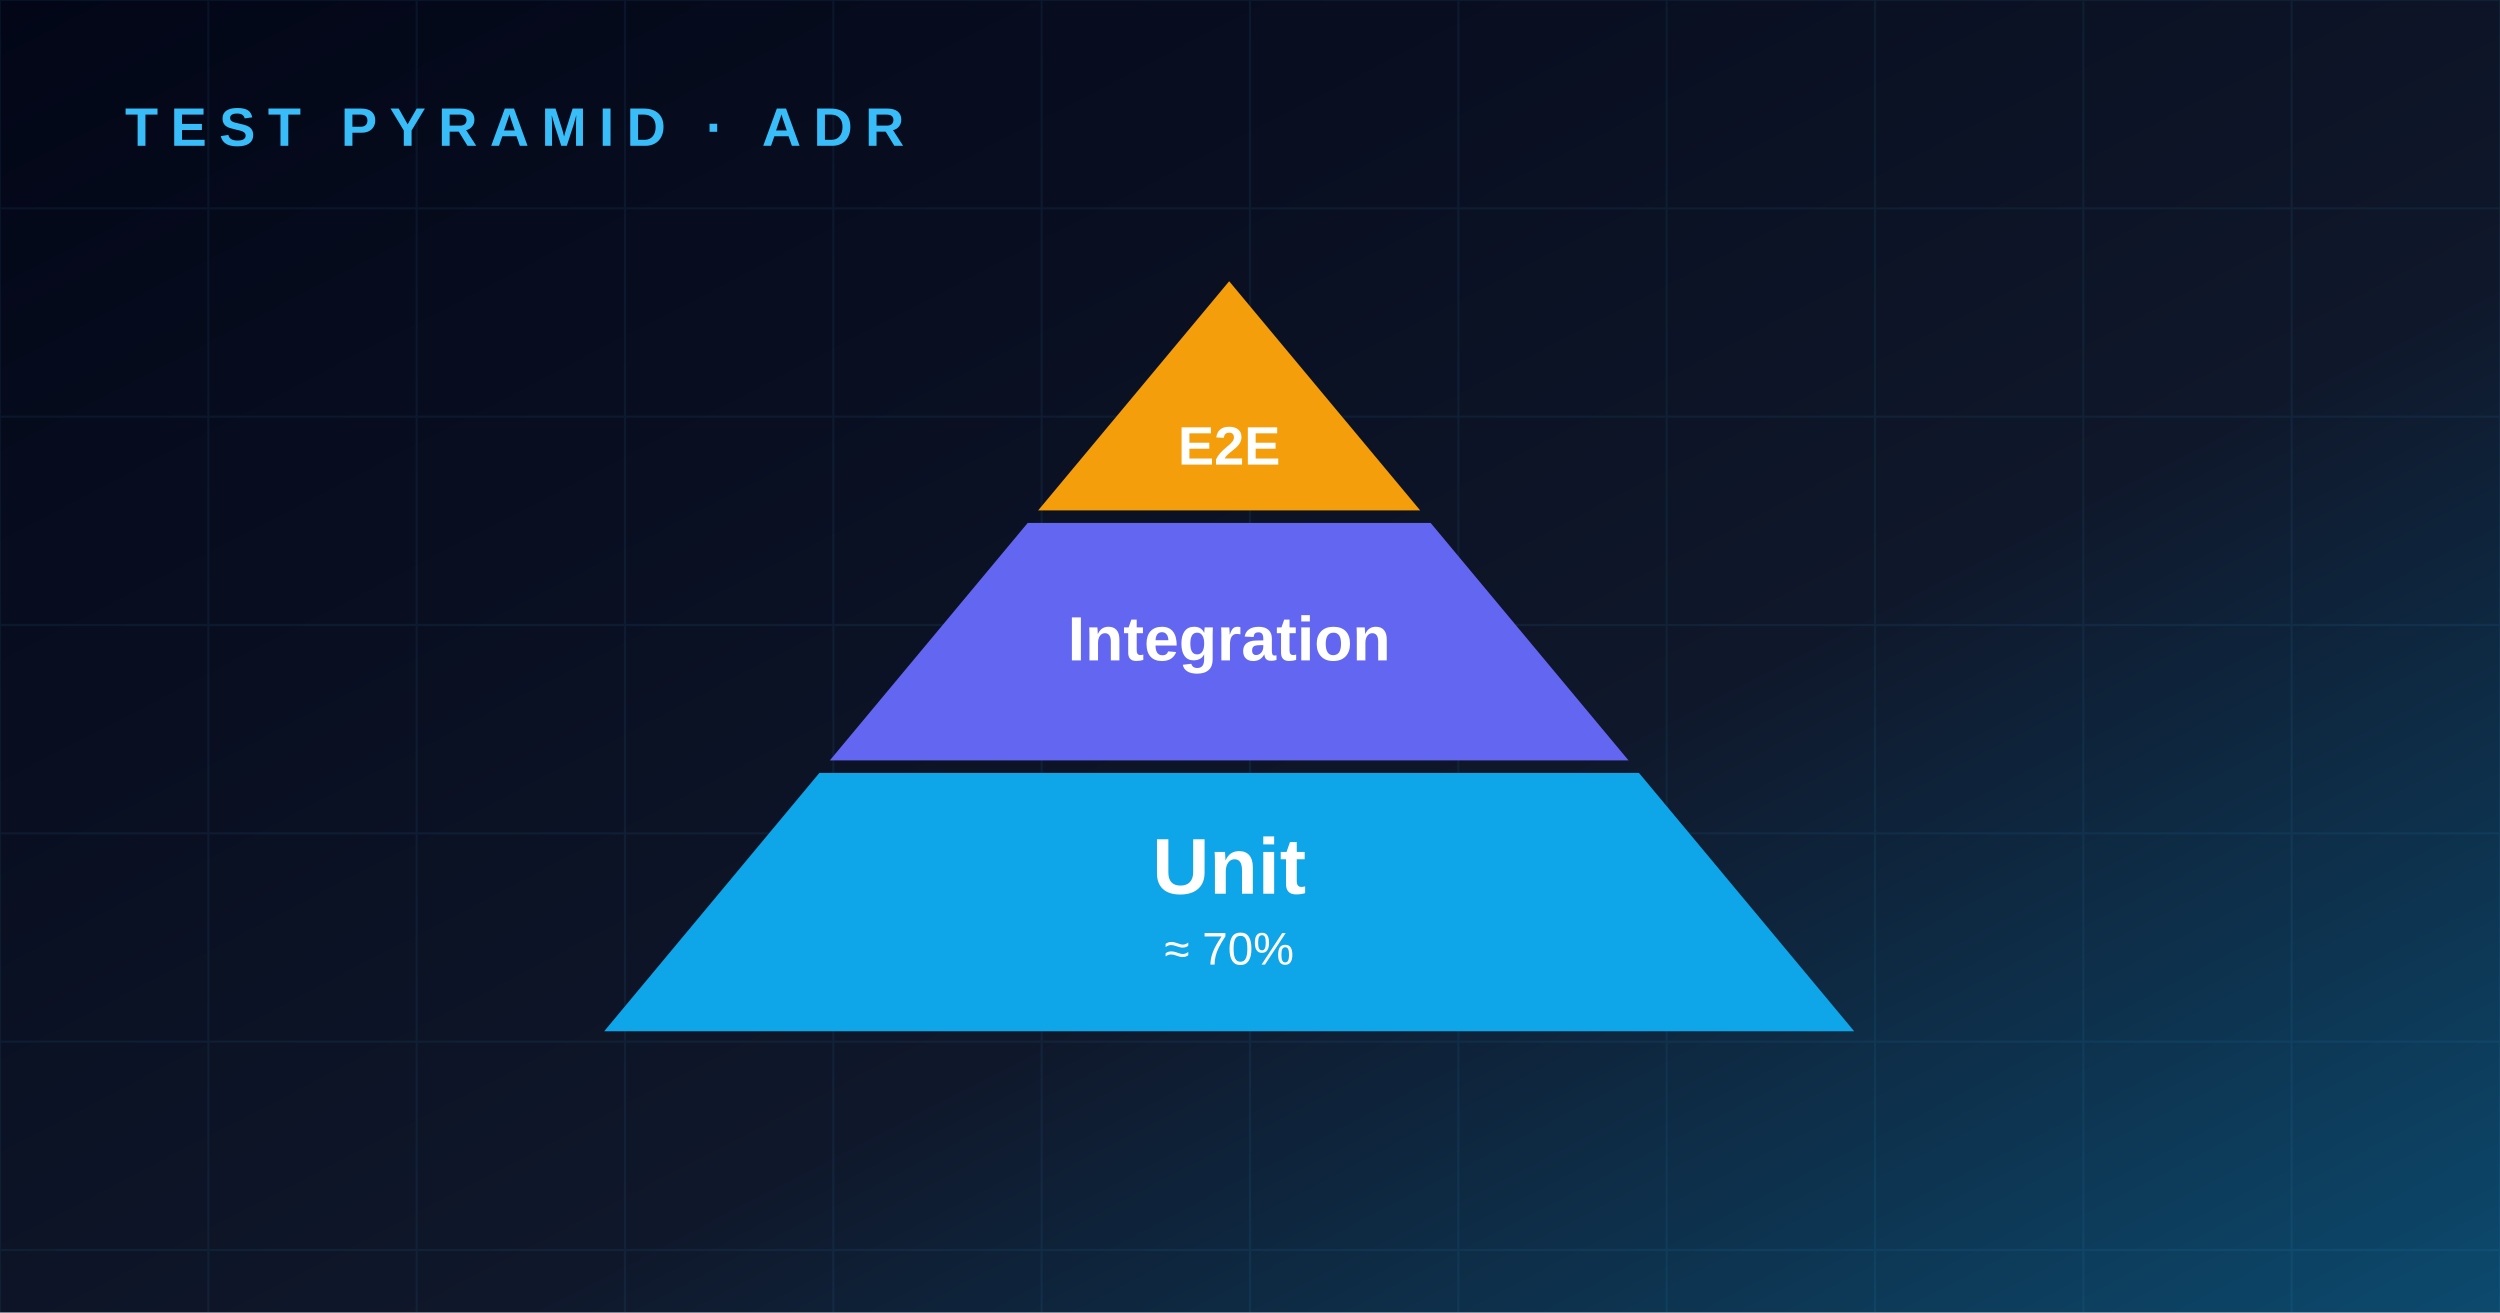
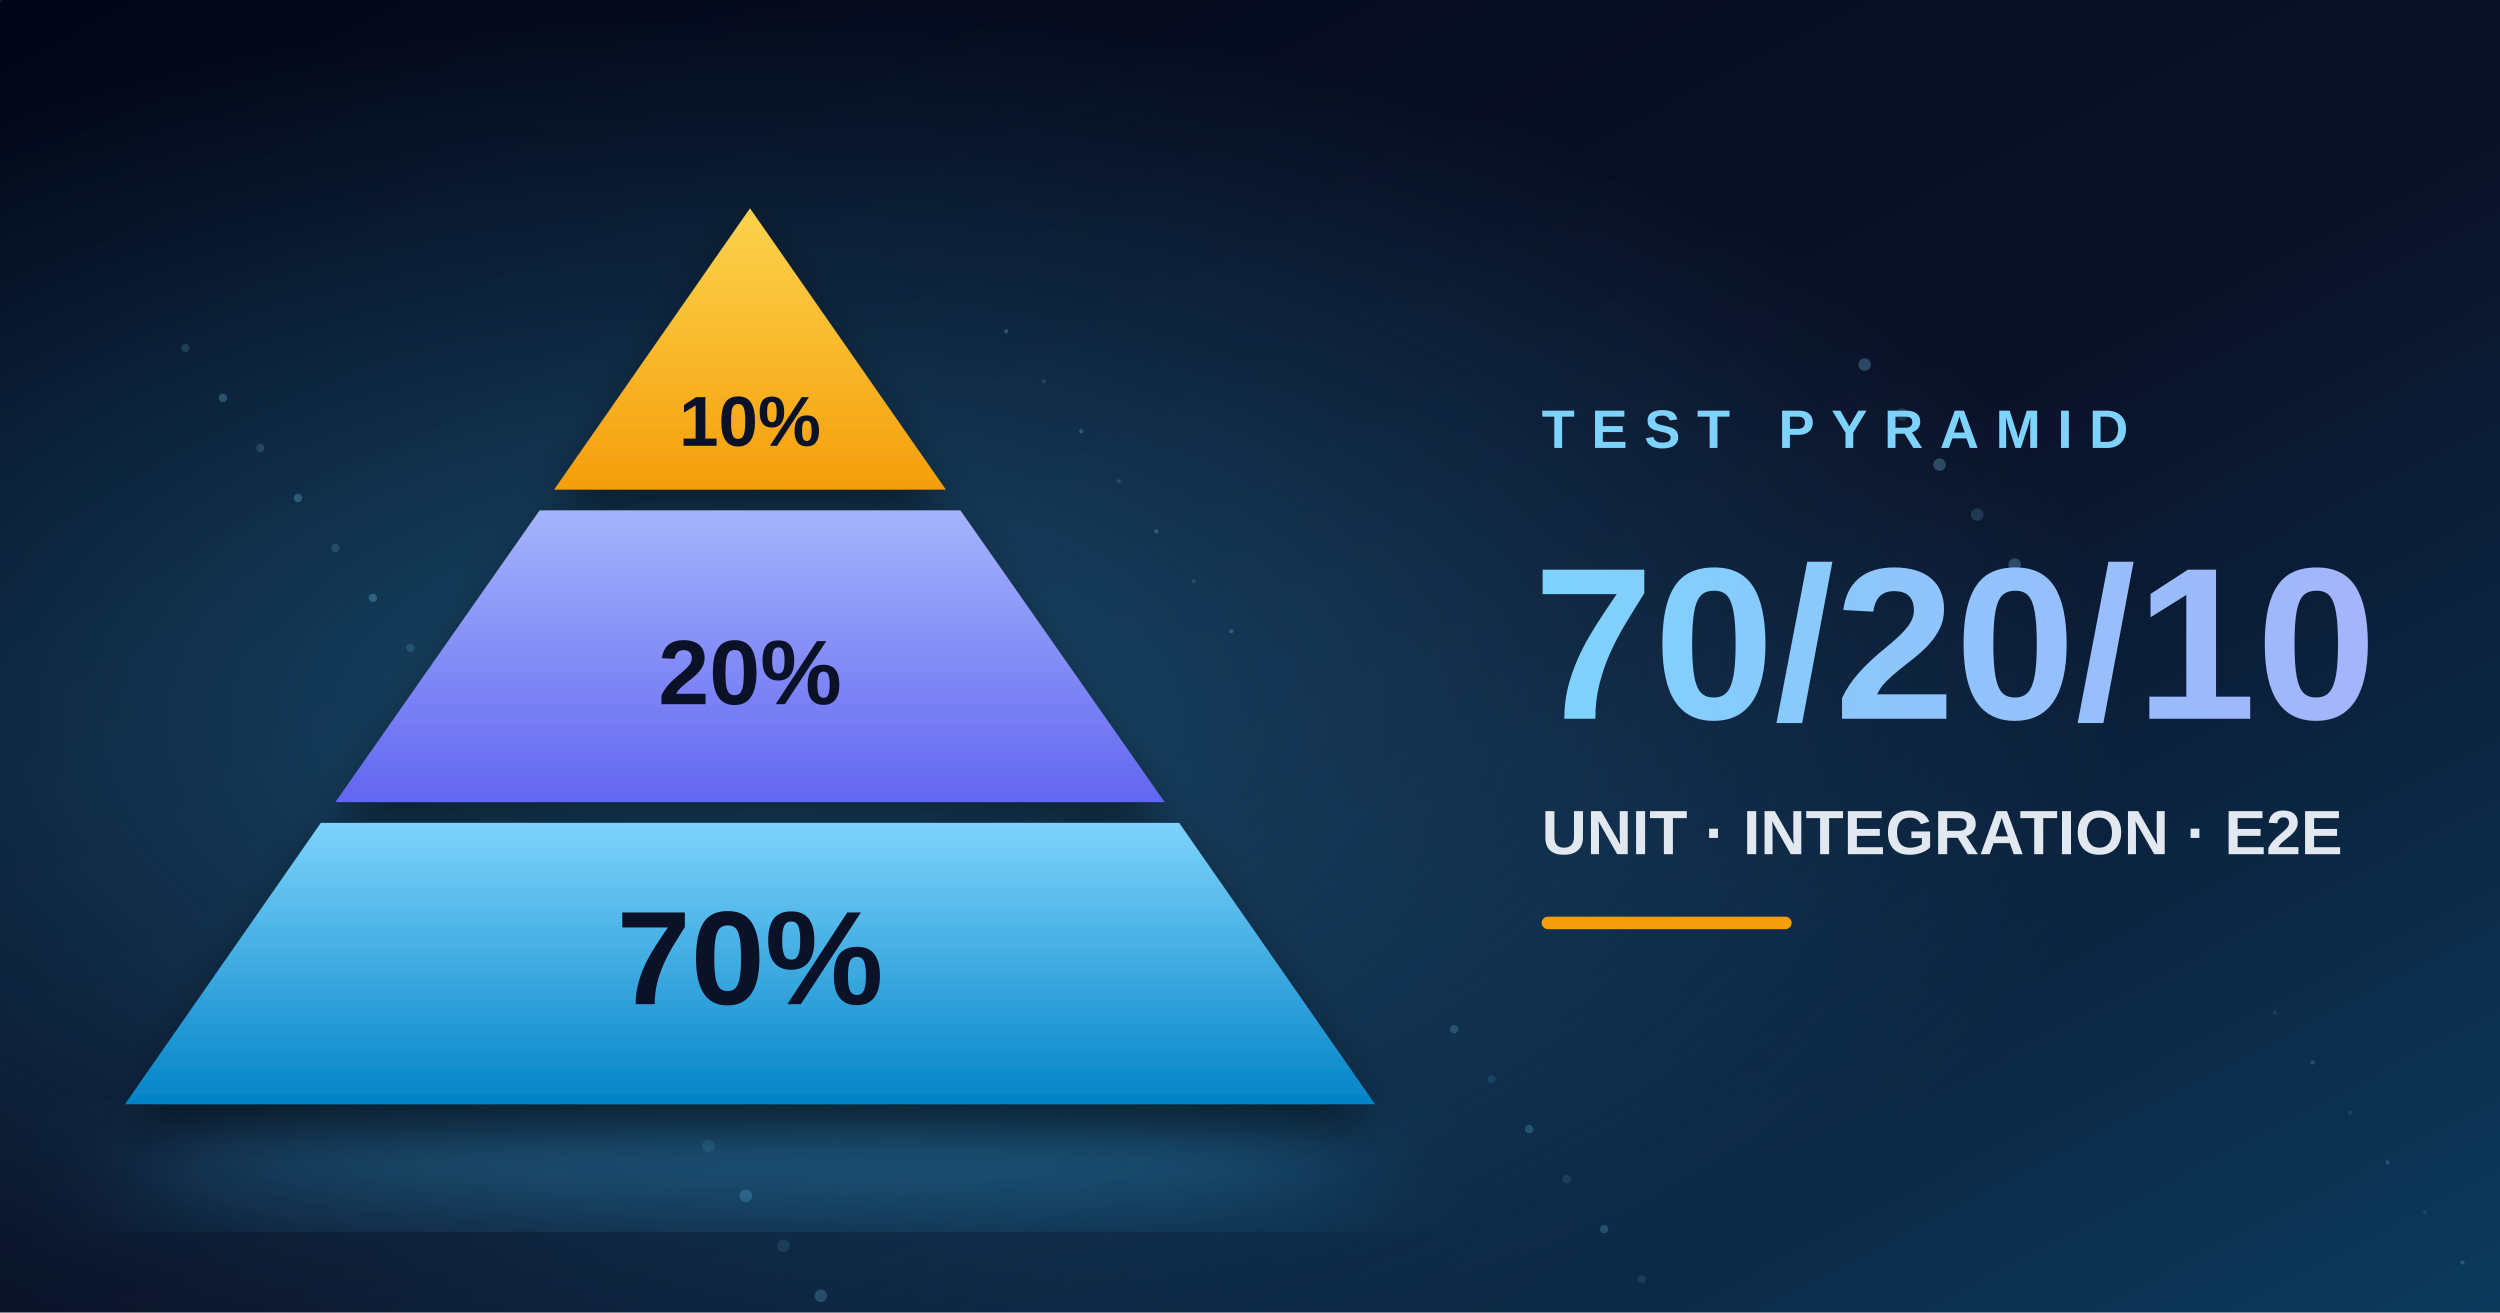
<svg xmlns="http://www.w3.org/2000/svg" viewBox="0 0 1200 630" width="1200" height="630">
  <defs>
-     <linearGradient id="g" x1="0" y1="0" x2="1" y2="1">
+     <linearGradient id="bg" x1="0" y1="0" x2="1" y2="1">
      <stop offset="0" stop-color="#020617" />
-       <stop offset="0.6" stop-color="#0f172a" />
-       <stop offset="1" stop-color="#0c4a6e" />
+       <stop offset="0.55" stop-color="#0b1228" />
+       <stop offset="1" stop-color="#0c3a5c" />
    </linearGradient>
+     <radialGradient id="glow" cx="0.3" cy="0.55" r="0.55">
+       <stop offset="0" stop-color="#38bdf8" stop-opacity="0.35" />
+       <stop offset="1" stop-color="#38bdf8" stop-opacity="0" />
+     </radialGradient>
+     <linearGradient id="top" x1="0" y1="0" x2="0" y2="1">
+       <stop offset="0" stop-color="#fcd34d" />
+       <stop offset="1" stop-color="#f59e0b" />
+     </linearGradient>
+     <linearGradient id="mid" x1="0" y1="0" x2="0" y2="1">
+       <stop offset="0" stop-color="#a5b4fc" />
+       <stop offset="1" stop-color="#6366f1" />
+     </linearGradient>
+     <linearGradient id="base" x1="0" y1="0" x2="0" y2="1">
+       <stop offset="0" stop-color="#7dd3fc" />
+       <stop offset="1" stop-color="#0284c7" />
+     </linearGradient>
+     <linearGradient id="txt" x1="0" y1="0" x2="1" y2="0">
+       <stop offset="0" stop-color="#7dd3fc" />
+       <stop offset="1" stop-color="#a5b4fc" />
+     </linearGradient>
+     <filter id="blur">
+       <feGaussianBlur stdDeviation="28" />
+     </filter>
+     <filter id="shadow" x="-20%" y="-20%" width="140%" height="140%">
+       <feDropShadow dx="0" dy="10" stdDeviation="10" flood-color="#000" flood-opacity="0.45" />
+     </filter>
  </defs>
-   <rect width="1200" height="630" fill="url(#g)" />
-   <g opacity="0.07" stroke="#38bdf8">
-     <line x1="0" y1="0" x2="0" y2="630" />
-     <line x1="100" y1="0" x2="100" y2="630" />
-     <line x1="200" y1="0" x2="200" y2="630" />
-     <line x1="300" y1="0" x2="300" y2="630" />
-     <line x1="400" y1="0" x2="400" y2="630" />
-     <line x1="500" y1="0" x2="500" y2="630" />
-     <line x1="600" y1="0" x2="600" y2="630" />
-     <line x1="700" y1="0" x2="700" y2="630" />
-     <line x1="800" y1="0" x2="800" y2="630" />
-     <line x1="900" y1="0" x2="900" y2="630" />
-     <line x1="1000" y1="0" x2="1000" y2="630" />
-     <line x1="1100" y1="0" x2="1100" y2="630" />
-     <line x1="1200" y1="0" x2="1200" y2="630" />
-     <line x1="0" y1="0" x2="1200" y2="0" />
-     <line x1="0" y1="100" x2="1200" y2="100" />
-     <line x1="0" y1="200" x2="1200" y2="200" />
-     <line x1="0" y1="300" x2="1200" y2="300" />
-     <line x1="0" y1="400" x2="1200" y2="400" />
-     <line x1="0" y1="500" x2="1200" y2="500" />
-     <line x1="0" y1="600" x2="1200" y2="600" />
+   <rect width="1200" height="630" fill="url(#bg)" />
+   <rect width="1200" height="630" fill="url(#glow)" />
+   <circle cx="0" cy="0" r="1" fill="#7dd3fc" opacity="0.12" />
+   <circle cx="197" cy="311" r="2" fill="#7dd3fc" opacity="0.17" />
+   <circle cx="394" cy="622" r="3" fill="#7dd3fc" opacity="0.22" />
+   <circle cx="591" cy="303" r="1" fill="#7dd3fc" opacity="0.27" />
+   <circle cx="788" cy="614" r="2" fill="#7dd3fc" opacity="0.12" />
+   <circle cx="985" cy="295" r="3" fill="#7dd3fc" opacity="0.17" />
+   <circle cx="1182" cy="606" r="1" fill="#7dd3fc" opacity="0.22" />
+   <circle cx="179" cy="287" r="2" fill="#7dd3fc" opacity="0.27" />
+   <circle cx="376" cy="598" r="3" fill="#7dd3fc" opacity="0.12" />
+   <circle cx="573" cy="279" r="1" fill="#7dd3fc" opacity="0.17" />
+   <circle cx="770" cy="590" r="2" fill="#7dd3fc" opacity="0.22" />
+   <circle cx="967" cy="271" r="3" fill="#7dd3fc" opacity="0.27" />
+   <circle cx="1164" cy="582" r="1" fill="#7dd3fc" opacity="0.12" />
+   <circle cx="161" cy="263" r="2" fill="#7dd3fc" opacity="0.17" />
+   <circle cx="358" cy="574" r="3" fill="#7dd3fc" opacity="0.22" />
+   <circle cx="555" cy="255" r="1" fill="#7dd3fc" opacity="0.27" />
+   <circle cx="752" cy="566" r="2" fill="#7dd3fc" opacity="0.12" />
+   <circle cx="949" cy="247" r="3" fill="#7dd3fc" opacity="0.17" />
+   <circle cx="1146" cy="558" r="1" fill="#7dd3fc" opacity="0.22" />
+   <circle cx="143" cy="239" r="2" fill="#7dd3fc" opacity="0.27" />
+   <circle cx="340" cy="550" r="3" fill="#7dd3fc" opacity="0.12" />
+   <circle cx="537" cy="231" r="1" fill="#7dd3fc" opacity="0.17" />
+   <circle cx="734" cy="542" r="2" fill="#7dd3fc" opacity="0.22" />
+   <circle cx="931" cy="223" r="3" fill="#7dd3fc" opacity="0.27" />
+   <circle cx="1128" cy="534" r="1" fill="#7dd3fc" opacity="0.12" />
+   <circle cx="125" cy="215" r="2" fill="#7dd3fc" opacity="0.17" />
+   <circle cx="322" cy="526" r="3" fill="#7dd3fc" opacity="0.22" />
+   <circle cx="519" cy="207" r="1" fill="#7dd3fc" opacity="0.27" />
+   <circle cx="716" cy="518" r="2" fill="#7dd3fc" opacity="0.12" />
+   <circle cx="913" cy="199" r="3" fill="#7dd3fc" opacity="0.17" />
+   <circle cx="1110" cy="510" r="1" fill="#7dd3fc" opacity="0.22" />
+   <circle cx="107" cy="191" r="2" fill="#7dd3fc" opacity="0.27" />
+   <circle cx="304" cy="502" r="3" fill="#7dd3fc" opacity="0.12" />
+   <circle cx="501" cy="183" r="1" fill="#7dd3fc" opacity="0.17" />
+   <circle cx="698" cy="494" r="2" fill="#7dd3fc" opacity="0.22" />
+   <circle cx="895" cy="175" r="3" fill="#7dd3fc" opacity="0.27" />
+   <circle cx="1092" cy="486" r="1" fill="#7dd3fc" opacity="0.12" />
+   <circle cx="89" cy="167" r="2" fill="#7dd3fc" opacity="0.17" />
+   <circle cx="286" cy="478" r="3" fill="#7dd3fc" opacity="0.22" />
+   <circle cx="483" cy="159" r="1" fill="#7dd3fc" opacity="0.27" />
+   <ellipse cx="360" cy="560" rx="300" ry="26" fill="#38bdf8" opacity="0.35" filter="url(#blur)" />
+   <g filter="url(#shadow)">
+     <polygon points="360,100 454,235 266,235" fill="url(#top)" />
+     <polygon points="259,245 461,245 559,385 161,385" fill="url(#mid)" />
+     <polygon points="154,395 566,395 660,530 60,530" fill="url(#base)" />
  </g>
-   <g transform="translate(190,95) scale(1)">
-     <polygon points="400,40 491.7,150 308.3,150" fill="#f59e0b" />
-     <polygon points="303.3,156 496.7,156 591.7,270 208.3,270" fill="#6366f1" />
-     <polygon points="203.3,276 596.7,276 700,400 100,400" fill="#0ea5e9" />
-     <g font-family="Arial, Helvetica, sans-serif" text-anchor="middle" fill="#ffffff" font-weight="700">
-       <text x="400" y="128" font-size="26">E2E</text>
-       <text x="400" y="222" font-size="30">Integration</text>
-       <text x="400" y="334" font-size="38">Unit</text>
-       <text x="400" y="368" font-size="22" font-weight="400">≈ 70%</text>
-     </g>
+   <g font-family="Arial, Helvetica, sans-serif" text-anchor="middle" font-weight="800" fill="#0b1228">
+     <text x="360" y="214" font-size="34">10%</text>
+     <text x="360" y="338" font-size="44">20%</text>
+     <text x="360" y="482" font-size="64">70%</text>
  </g>
-   <text x="60" y="70" font-family="Arial, Helvetica, sans-serif" font-size="26" font-weight="700" letter-spacing="6" fill="#38bdf8">TEST PYRAMID · ADR</text>
+   <g font-family="Arial, Helvetica, sans-serif">
+     <text x="740" y="215" font-size="26" font-weight="700" letter-spacing="8" fill="#7dd3fc">TEST PYRAMID</text>
+     <text x="736" y="345" font-size="104" font-weight="800" fill="url(#txt)">70/20/10</text>
+     <text x="740" y="410" font-size="30" font-weight="600" fill="#e2e8f0">UNIT · INTEGRATION · E2E</text>
+     <rect x="740" y="440" width="120" height="6" rx="3" fill="#f59e0b" />
+   </g>
</svg>
